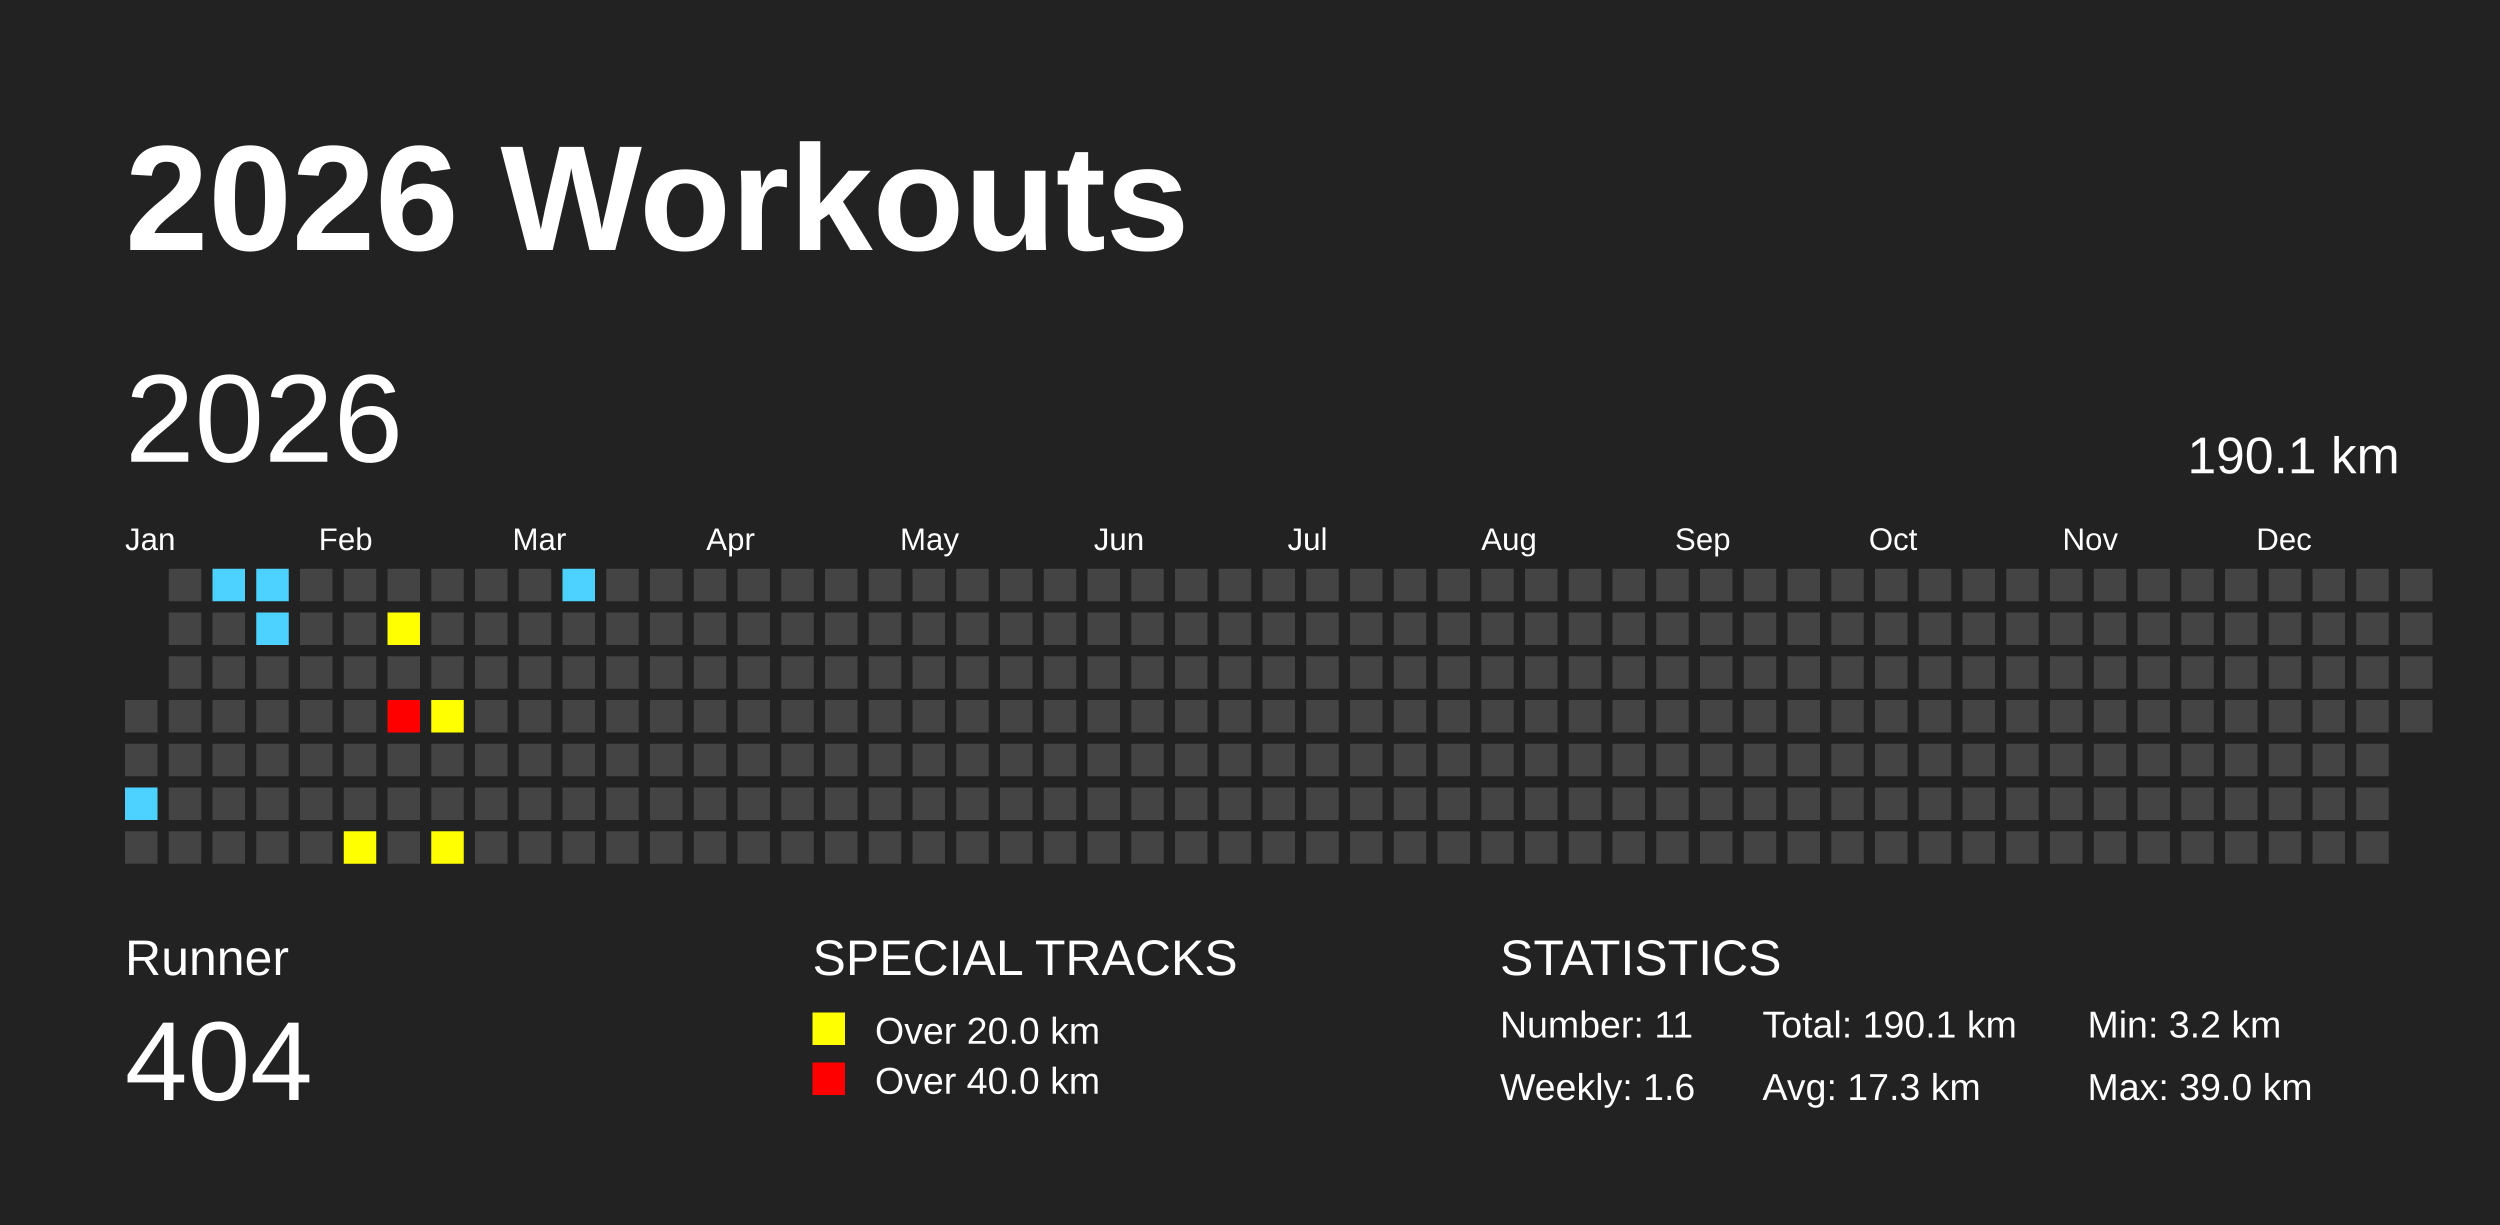
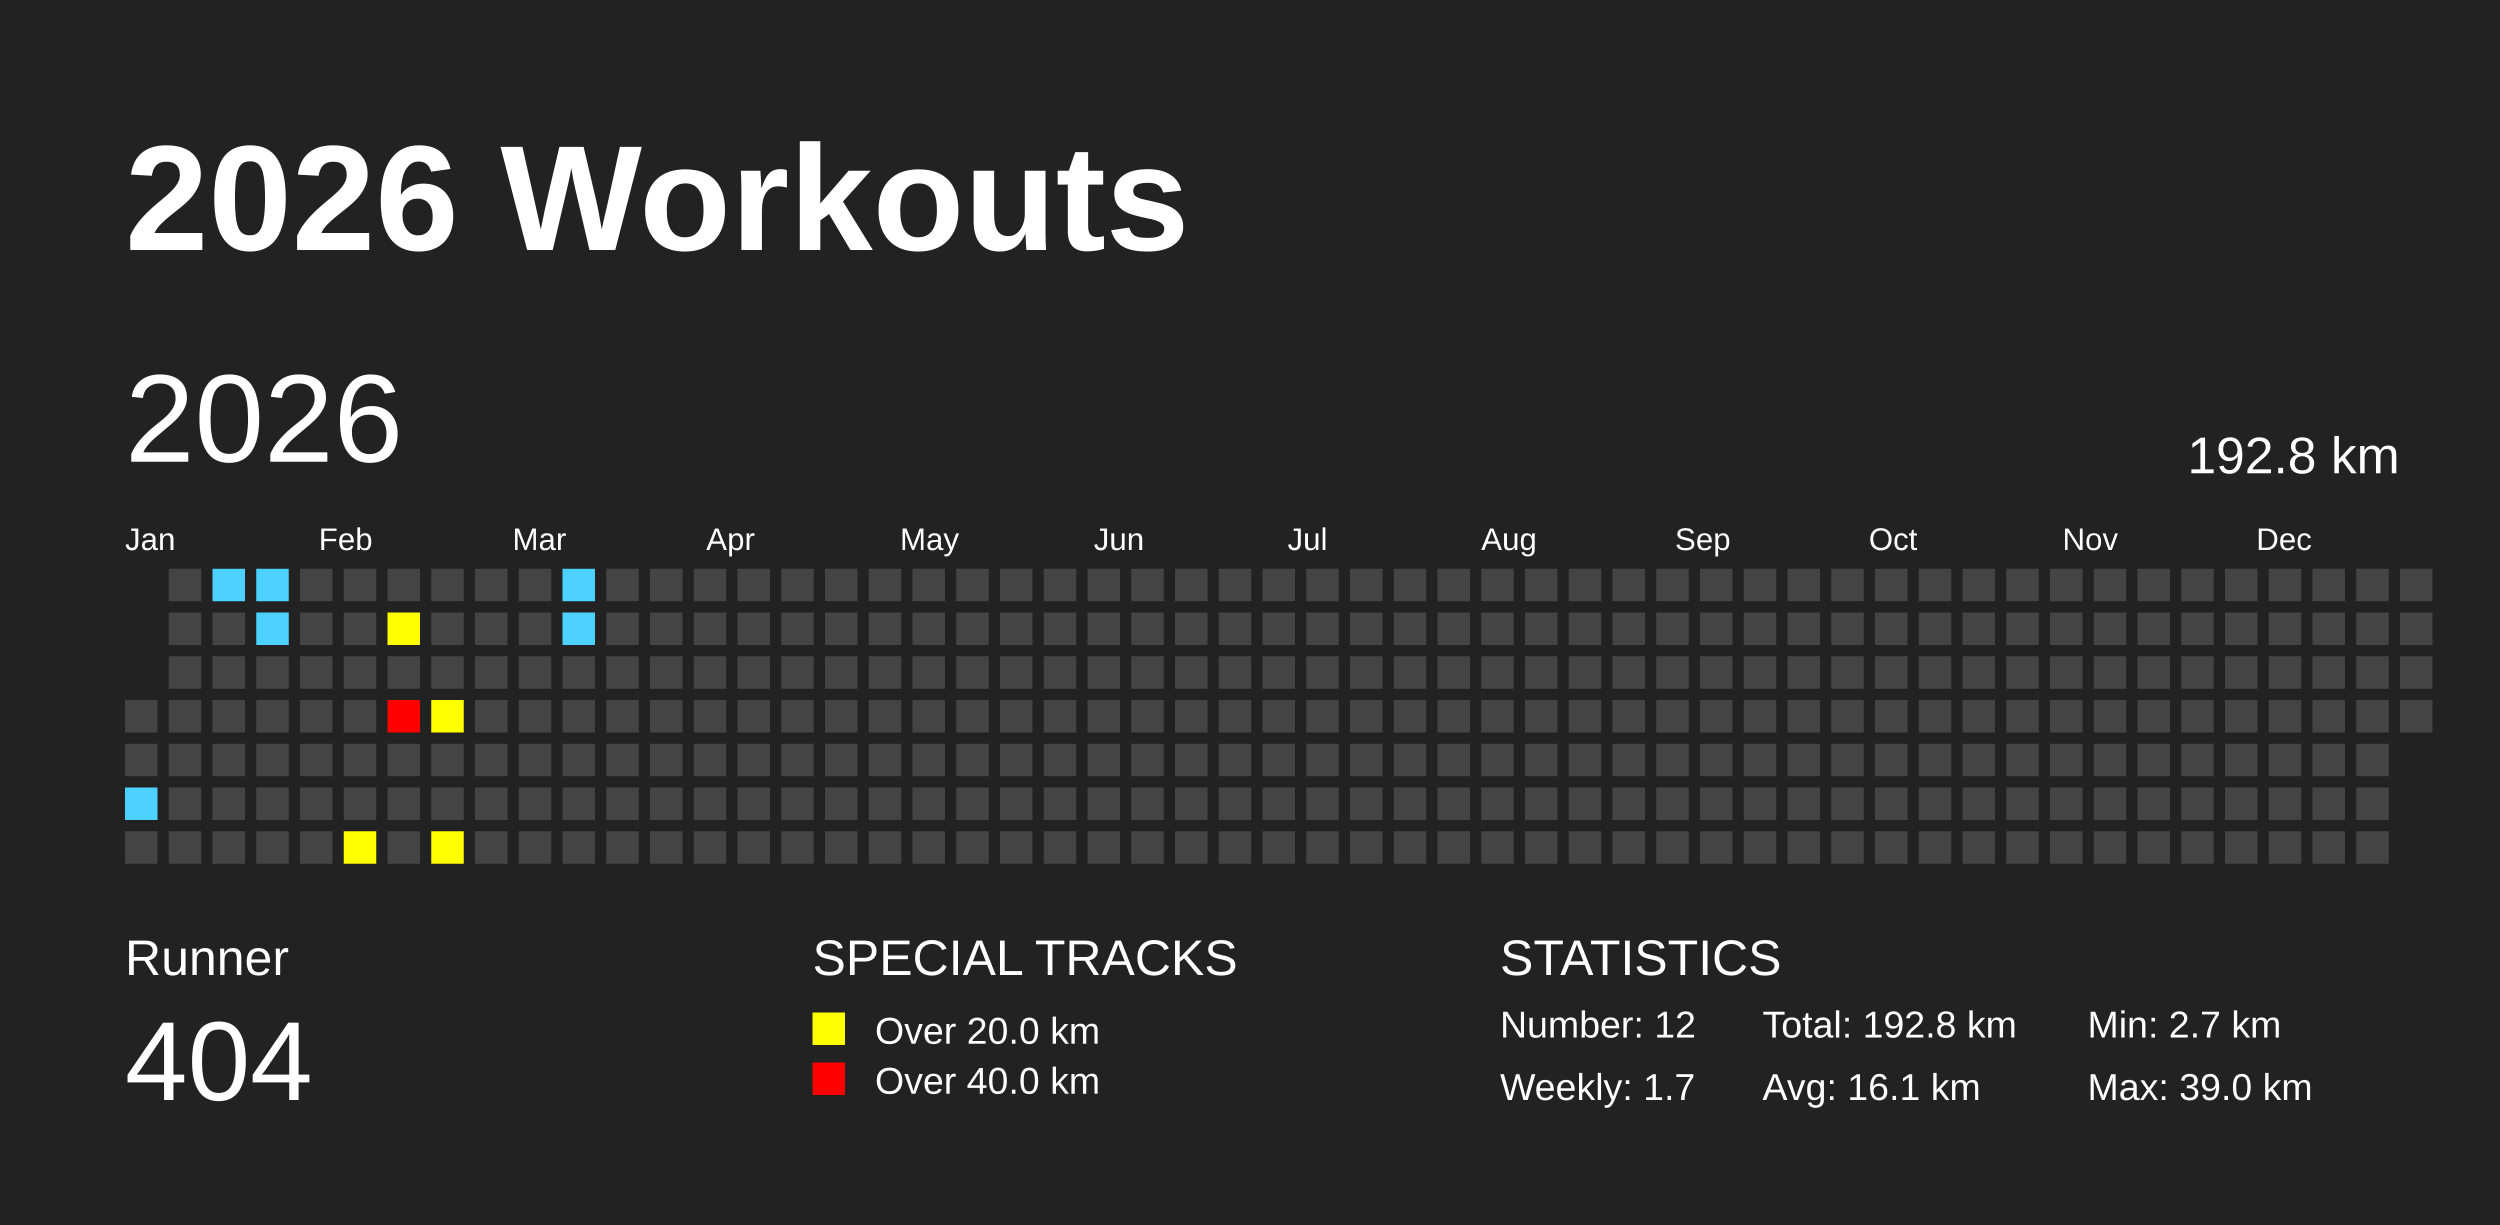
<svg xmlns="http://www.w3.org/2000/svg" baseProfile="full" height="98mm" version="1.1" viewBox="0,0,200,98" width="200mm">
  <defs />
  <rect fill="#222222" height="98" width="200" x="0" y="0" />
  <text fill="#FFFFFF" style="font-size:12px; font-family:Arial; font-weight:bold;" x="10" y="20">2026 Workouts</text>
  <text fill="#FFFFFF" style="font-size:4px; font-family:Arial" x="10" y="78">Runner</text>
  <text fill="#FFFFFF" style="font-size:9px; font-family:Arial" x="10" y="88">404</text>
  <text fill="#FFFFFF" style="font-size:4px; font-family:Arial" x="65" y="78">SPECIAL TRACKS</text>
  <rect fill="yellow" height="2.6" width="2.6" x="65" y="81" />
  <text fill="#FFFFFF" style="font-size:3px; font-family:Arial" x="70" y="83.5">Over 20.0 km</text>
  <rect fill="red" height="2.6" width="2.6" x="65" y="85" />
  <text fill="#FFFFFF" style="font-size:3px; font-family:Arial" x="70" y="87.5">Over 40.0 km</text>
  <text fill="#FFFFFF" style="font-size:4px; font-family:Arial" x="120" y="78">STATISTICS</text>
-   <text fill="#FFFFFF" style="font-size:3px; font-family:Arial" x="120" y="83">Number: 11</text>
-   <text fill="#FFFFFF" style="font-size:3px; font-family:Arial" x="120" y="88">Weekly: 1.6</text>
-   <text fill="#FFFFFF" style="font-size:3px; font-family:Arial" x="141" y="83">Total: 190.1 km</text>
-   <text fill="#FFFFFF" style="font-size:3px; font-family:Arial" x="141" y="88">Avg: 17.3 km</text>
-   <text fill="#FFFFFF" style="font-size:3px; font-family:Arial" x="167" y="83">Min: 3.2 km</text>
+   <text fill="#FFFFFF" style="font-size:3px; font-family:Arial" x="120" y="83">Number: 12</text>
+   <text fill="#FFFFFF" style="font-size:3px; font-family:Arial" x="120" y="88">Weekly: 1.7</text>
+   <text fill="#FFFFFF" style="font-size:3px; font-family:Arial" x="141" y="83">Total: 192.8 km</text>
+   <text fill="#FFFFFF" style="font-size:3px; font-family:Arial" x="141" y="88">Avg: 16.1 km</text>
+   <text fill="#FFFFFF" style="font-size:3px; font-family:Arial" x="167" y="83">Min: 2.7 km</text>
  <text fill="#FFFFFF" style="font-size:3px; font-family:Arial" x="167" y="88">Max: 39.0 km</text>
  <text dominant-baseline="hanging" fill="#FFFFFF" style="font-size:10.0px; font-family:Arial;" x="10" y="30">2026</text>
-   <text dominant-baseline="hanging" fill="#FFFFFF" style="font-size:4.125px; font-family:Arial;" x="175" y="35">190.1 km</text>
+   <text dominant-baseline="hanging" fill="#FFFFFF" style="font-size:4.125px; font-family:Arial;" x="175" y="35">192.8 km</text>
  <text fill="#FFFFFF" style="font-size:2.5px; font-family:Arial" x="10.0" y="44">Jan</text>
  <text fill="#FFFFFF" style="font-size:2.5px; font-family:Arial" x="25.5" y="44">Feb</text>
  <text fill="#FFFFFF" style="font-size:2.5px; font-family:Arial" x="41.0" y="44">Mar</text>
  <text fill="#FFFFFF" style="font-size:2.5px; font-family:Arial" x="56.5" y="44">Apr</text>
  <text fill="#FFFFFF" style="font-size:2.5px; font-family:Arial" x="72.0" y="44">May</text>
  <text fill="#FFFFFF" style="font-size:2.5px; font-family:Arial" x="87.5" y="44">Jun</text>
  <text fill="#FFFFFF" style="font-size:2.5px; font-family:Arial" x="103.0" y="44">Jul</text>
  <text fill="#FFFFFF" style="font-size:2.5px; font-family:Arial" x="118.5" y="44">Aug</text>
  <text fill="#FFFFFF" style="font-size:2.5px; font-family:Arial" x="134.0" y="44">Sep</text>
  <text fill="#FFFFFF" style="font-size:2.5px; font-family:Arial" x="149.5" y="44">Oct</text>
  <text fill="#FFFFFF" style="font-size:2.5px; font-family:Arial" x="165.0" y="44">Nov</text>
  <text fill="#FFFFFF" style="font-size:2.5px; font-family:Arial" x="180.5" y="44">Dec</text>
  <rect fill="#444444" height="2.6" width="2.6" x="10.0" y="56.0" />
  <rect fill="#444444" height="2.6" width="2.6" x="10.0" y="59.5" />
  <rect fill="#4DD2FF" height="2.6" width="2.6" x="10.0" y="63.0" />
  <rect fill="#444444" height="2.6" width="2.6" x="10.0" y="66.5" />
  <rect fill="#444444" height="2.6" width="2.6" x="13.5" y="45.5" />
  <rect fill="#444444" height="2.6" width="2.6" x="13.5" y="49.0" />
  <rect fill="#444444" height="2.6" width="2.6" x="13.5" y="52.5" />
  <rect fill="#444444" height="2.6" width="2.6" x="13.5" y="56.0" />
  <rect fill="#444444" height="2.6" width="2.6" x="13.5" y="59.5" />
  <rect fill="#444444" height="2.6" width="2.6" x="13.5" y="63.0" />
  <rect fill="#444444" height="2.6" width="2.6" x="13.5" y="66.5" />
  <rect fill="#4DD2FF" height="2.6" width="2.6" x="17.0" y="45.5" />
  <rect fill="#444444" height="2.6" width="2.6" x="17.0" y="49.0" />
  <rect fill="#444444" height="2.6" width="2.6" x="17.0" y="52.5" />
  <rect fill="#444444" height="2.6" width="2.6" x="17.0" y="56.0" />
  <rect fill="#444444" height="2.6" width="2.6" x="17.0" y="59.5" />
  <rect fill="#444444" height="2.6" width="2.6" x="17.0" y="63.0" />
  <rect fill="#444444" height="2.6" width="2.6" x="17.0" y="66.5" />
  <rect fill="#4DD2FF" height="2.6" width="2.6" x="20.5" y="45.5" />
  <rect fill="#4DD2FF" height="2.6" width="2.6" x="20.5" y="49.0" />
  <rect fill="#444444" height="2.6" width="2.6" x="20.5" y="52.5" />
  <rect fill="#444444" height="2.6" width="2.6" x="20.5" y="56.0" />
  <rect fill="#444444" height="2.6" width="2.6" x="20.5" y="59.5" />
  <rect fill="#444444" height="2.6" width="2.6" x="20.5" y="63.0" />
  <rect fill="#444444" height="2.6" width="2.6" x="20.5" y="66.5" />
  <rect fill="#444444" height="2.6" width="2.6" x="24.0" y="45.5" />
  <rect fill="#444444" height="2.6" width="2.6" x="24.0" y="49.0" />
  <rect fill="#444444" height="2.6" width="2.6" x="24.0" y="52.5" />
  <rect fill="#444444" height="2.6" width="2.6" x="24.0" y="56.0" />
  <rect fill="#444444" height="2.6" width="2.6" x="24.0" y="59.5" />
  <rect fill="#444444" height="2.6" width="2.6" x="24.0" y="63.0" />
  <rect fill="#444444" height="2.6" width="2.6" x="24.0" y="66.5" />
  <rect fill="#444444" height="2.6" width="2.6" x="27.5" y="45.5" />
  <rect fill="#444444" height="2.6" width="2.6" x="27.5" y="49.0" />
  <rect fill="#444444" height="2.6" width="2.6" x="27.5" y="52.5" />
  <rect fill="#444444" height="2.6" width="2.6" x="27.5" y="56.0" />
  <rect fill="#444444" height="2.6" width="2.6" x="27.5" y="59.5" />
  <rect fill="#444444" height="2.6" width="2.6" x="27.5" y="63.0" />
  <rect fill="yellow" height="2.6" width="2.6" x="27.5" y="66.5" />
  <rect fill="#444444" height="2.6" width="2.6" x="31.0" y="45.5" />
  <rect fill="yellow" height="2.6" width="2.6" x="31.0" y="49.0" />
  <rect fill="#444444" height="2.6" width="2.6" x="31.0" y="52.5" />
  <rect fill="red" height="2.6" width="2.6" x="31.0" y="56.0" />
  <rect fill="#444444" height="2.6" width="2.6" x="31.0" y="59.5" />
  <rect fill="#444444" height="2.6" width="2.6" x="31.0" y="63.0" />
  <rect fill="#444444" height="2.6" width="2.6" x="31.0" y="66.5" />
  <rect fill="#444444" height="2.6" width="2.6" x="34.5" y="45.5" />
  <rect fill="#444444" height="2.6" width="2.6" x="34.5" y="49.0" />
  <rect fill="#444444" height="2.6" width="2.6" x="34.5" y="52.5" />
  <rect fill="yellow" height="2.6" width="2.6" x="34.5" y="56.0" />
  <rect fill="#444444" height="2.6" width="2.6" x="34.5" y="59.5" />
  <rect fill="#444444" height="2.6" width="2.6" x="34.5" y="63.0" />
  <rect fill="yellow" height="2.6" width="2.6" x="34.5" y="66.5" />
  <rect fill="#444444" height="2.6" width="2.6" x="38.0" y="45.5" />
  <rect fill="#444444" height="2.6" width="2.6" x="38.0" y="49.0" />
  <rect fill="#444444" height="2.6" width="2.6" x="38.0" y="52.5" />
  <rect fill="#444444" height="2.6" width="2.6" x="38.0" y="56.0" />
  <rect fill="#444444" height="2.6" width="2.6" x="38.0" y="59.5" />
  <rect fill="#444444" height="2.6" width="2.6" x="38.0" y="63.0" />
  <rect fill="#444444" height="2.6" width="2.6" x="38.0" y="66.5" />
  <rect fill="#444444" height="2.6" width="2.6" x="41.5" y="45.5" />
  <rect fill="#444444" height="2.6" width="2.6" x="41.5" y="49.0" />
  <rect fill="#444444" height="2.6" width="2.6" x="41.5" y="52.5" />
  <rect fill="#444444" height="2.6" width="2.6" x="41.5" y="56.0" />
  <rect fill="#444444" height="2.6" width="2.6" x="41.5" y="59.5" />
  <rect fill="#444444" height="2.6" width="2.6" x="41.5" y="63.0" />
  <rect fill="#444444" height="2.6" width="2.6" x="41.5" y="66.5" />
  <rect fill="#4DD2FF" height="2.6" width="2.6" x="45.0" y="45.5" />
-   <rect fill="#444444" height="2.6" width="2.6" x="45.0" y="49.0" />
+   <rect fill="#4DD2FF" height="2.6" width="2.6" x="45.0" y="49.0" />
  <rect fill="#444444" height="2.6" width="2.6" x="45.0" y="52.5" />
  <rect fill="#444444" height="2.6" width="2.6" x="45.0" y="56.0" />
  <rect fill="#444444" height="2.6" width="2.6" x="45.0" y="59.5" />
  <rect fill="#444444" height="2.6" width="2.6" x="45.0" y="63.0" />
  <rect fill="#444444" height="2.6" width="2.6" x="45.0" y="66.5" />
  <rect fill="#444444" height="2.6" width="2.6" x="48.5" y="45.5" />
  <rect fill="#444444" height="2.6" width="2.6" x="48.5" y="49.0" />
  <rect fill="#444444" height="2.6" width="2.6" x="48.5" y="52.5" />
  <rect fill="#444444" height="2.6" width="2.6" x="48.5" y="56.0" />
  <rect fill="#444444" height="2.6" width="2.6" x="48.5" y="59.5" />
  <rect fill="#444444" height="2.6" width="2.6" x="48.5" y="63.0" />
  <rect fill="#444444" height="2.6" width="2.6" x="48.5" y="66.5" />
  <rect fill="#444444" height="2.6" width="2.6" x="52.0" y="45.5" />
  <rect fill="#444444" height="2.6" width="2.6" x="52.0" y="49.0" />
  <rect fill="#444444" height="2.6" width="2.6" x="52.0" y="52.5" />
  <rect fill="#444444" height="2.6" width="2.6" x="52.0" y="56.0" />
  <rect fill="#444444" height="2.6" width="2.6" x="52.0" y="59.5" />
  <rect fill="#444444" height="2.6" width="2.6" x="52.0" y="63.0" />
  <rect fill="#444444" height="2.6" width="2.6" x="52.0" y="66.5" />
  <rect fill="#444444" height="2.6" width="2.6" x="55.5" y="45.5" />
  <rect fill="#444444" height="2.6" width="2.6" x="55.5" y="49.0" />
  <rect fill="#444444" height="2.6" width="2.6" x="55.5" y="52.5" />
  <rect fill="#444444" height="2.6" width="2.6" x="55.5" y="56.0" />
  <rect fill="#444444" height="2.6" width="2.6" x="55.5" y="59.5" />
  <rect fill="#444444" height="2.6" width="2.6" x="55.5" y="63.0" />
  <rect fill="#444444" height="2.6" width="2.6" x="55.5" y="66.5" />
  <rect fill="#444444" height="2.6" width="2.6" x="59.0" y="45.5" />
  <rect fill="#444444" height="2.6" width="2.6" x="59.0" y="49.0" />
  <rect fill="#444444" height="2.6" width="2.6" x="59.0" y="52.5" />
  <rect fill="#444444" height="2.6" width="2.6" x="59.0" y="56.0" />
  <rect fill="#444444" height="2.6" width="2.6" x="59.0" y="59.5" />
  <rect fill="#444444" height="2.6" width="2.6" x="59.0" y="63.0" />
  <rect fill="#444444" height="2.6" width="2.6" x="59.0" y="66.5" />
  <rect fill="#444444" height="2.6" width="2.6" x="62.5" y="45.5" />
  <rect fill="#444444" height="2.6" width="2.6" x="62.5" y="49.0" />
  <rect fill="#444444" height="2.6" width="2.6" x="62.5" y="52.5" />
  <rect fill="#444444" height="2.6" width="2.6" x="62.5" y="56.0" />
  <rect fill="#444444" height="2.6" width="2.6" x="62.5" y="59.5" />
  <rect fill="#444444" height="2.6" width="2.6" x="62.5" y="63.0" />
  <rect fill="#444444" height="2.6" width="2.6" x="62.5" y="66.5" />
  <rect fill="#444444" height="2.6" width="2.6" x="66.0" y="45.5" />
  <rect fill="#444444" height="2.6" width="2.6" x="66.0" y="49.0" />
  <rect fill="#444444" height="2.6" width="2.6" x="66.0" y="52.5" />
  <rect fill="#444444" height="2.6" width="2.6" x="66.0" y="56.0" />
  <rect fill="#444444" height="2.6" width="2.6" x="66.0" y="59.5" />
  <rect fill="#444444" height="2.6" width="2.6" x="66.0" y="63.0" />
  <rect fill="#444444" height="2.6" width="2.6" x="66.0" y="66.5" />
  <rect fill="#444444" height="2.6" width="2.6" x="69.5" y="45.5" />
  <rect fill="#444444" height="2.6" width="2.6" x="69.5" y="49.0" />
  <rect fill="#444444" height="2.6" width="2.6" x="69.5" y="52.5" />
  <rect fill="#444444" height="2.6" width="2.6" x="69.5" y="56.0" />
  <rect fill="#444444" height="2.6" width="2.6" x="69.5" y="59.5" />
  <rect fill="#444444" height="2.6" width="2.6" x="69.5" y="63.0" />
  <rect fill="#444444" height="2.6" width="2.6" x="69.5" y="66.5" />
  <rect fill="#444444" height="2.6" width="2.6" x="73.0" y="45.5" />
  <rect fill="#444444" height="2.6" width="2.6" x="73.0" y="49.0" />
  <rect fill="#444444" height="2.6" width="2.6" x="73.0" y="52.5" />
  <rect fill="#444444" height="2.6" width="2.6" x="73.0" y="56.0" />
  <rect fill="#444444" height="2.6" width="2.6" x="73.0" y="59.5" />
  <rect fill="#444444" height="2.6" width="2.6" x="73.0" y="63.0" />
  <rect fill="#444444" height="2.6" width="2.6" x="73.0" y="66.5" />
  <rect fill="#444444" height="2.6" width="2.6" x="76.5" y="45.5" />
  <rect fill="#444444" height="2.6" width="2.6" x="76.5" y="49.0" />
  <rect fill="#444444" height="2.6" width="2.6" x="76.5" y="52.5" />
  <rect fill="#444444" height="2.6" width="2.6" x="76.5" y="56.0" />
  <rect fill="#444444" height="2.6" width="2.6" x="76.5" y="59.5" />
  <rect fill="#444444" height="2.6" width="2.6" x="76.5" y="63.0" />
  <rect fill="#444444" height="2.6" width="2.6" x="76.5" y="66.5" />
  <rect fill="#444444" height="2.6" width="2.6" x="80.0" y="45.5" />
  <rect fill="#444444" height="2.6" width="2.6" x="80.0" y="49.0" />
  <rect fill="#444444" height="2.6" width="2.6" x="80.0" y="52.5" />
  <rect fill="#444444" height="2.6" width="2.6" x="80.0" y="56.0" />
  <rect fill="#444444" height="2.6" width="2.6" x="80.0" y="59.5" />
  <rect fill="#444444" height="2.6" width="2.6" x="80.0" y="63.0" />
  <rect fill="#444444" height="2.6" width="2.6" x="80.0" y="66.5" />
  <rect fill="#444444" height="2.6" width="2.6" x="83.5" y="45.5" />
  <rect fill="#444444" height="2.6" width="2.6" x="83.5" y="49.0" />
  <rect fill="#444444" height="2.6" width="2.6" x="83.5" y="52.5" />
  <rect fill="#444444" height="2.6" width="2.6" x="83.5" y="56.0" />
  <rect fill="#444444" height="2.6" width="2.6" x="83.5" y="59.5" />
  <rect fill="#444444" height="2.6" width="2.6" x="83.5" y="63.0" />
  <rect fill="#444444" height="2.6" width="2.6" x="83.5" y="66.5" />
  <rect fill="#444444" height="2.6" width="2.6" x="87.0" y="45.5" />
  <rect fill="#444444" height="2.6" width="2.6" x="87.0" y="49.0" />
  <rect fill="#444444" height="2.6" width="2.6" x="87.0" y="52.5" />
  <rect fill="#444444" height="2.6" width="2.6" x="87.0" y="56.0" />
  <rect fill="#444444" height="2.6" width="2.6" x="87.0" y="59.5" />
  <rect fill="#444444" height="2.6" width="2.6" x="87.0" y="63.0" />
  <rect fill="#444444" height="2.6" width="2.6" x="87.0" y="66.5" />
  <rect fill="#444444" height="2.6" width="2.6" x="90.5" y="45.5" />
  <rect fill="#444444" height="2.6" width="2.6" x="90.5" y="49.0" />
  <rect fill="#444444" height="2.6" width="2.6" x="90.5" y="52.5" />
  <rect fill="#444444" height="2.6" width="2.6" x="90.5" y="56.0" />
  <rect fill="#444444" height="2.6" width="2.6" x="90.5" y="59.5" />
  <rect fill="#444444" height="2.6" width="2.6" x="90.5" y="63.0" />
  <rect fill="#444444" height="2.6" width="2.6" x="90.5" y="66.5" />
  <rect fill="#444444" height="2.6" width="2.6" x="94.0" y="45.5" />
  <rect fill="#444444" height="2.6" width="2.6" x="94.0" y="49.0" />
  <rect fill="#444444" height="2.6" width="2.6" x="94.0" y="52.5" />
  <rect fill="#444444" height="2.6" width="2.6" x="94.0" y="56.0" />
  <rect fill="#444444" height="2.6" width="2.6" x="94.0" y="59.5" />
  <rect fill="#444444" height="2.6" width="2.6" x="94.0" y="63.0" />
  <rect fill="#444444" height="2.6" width="2.6" x="94.0" y="66.5" />
  <rect fill="#444444" height="2.6" width="2.6" x="97.5" y="45.5" />
  <rect fill="#444444" height="2.6" width="2.6" x="97.5" y="49.0" />
  <rect fill="#444444" height="2.6" width="2.6" x="97.5" y="52.5" />
  <rect fill="#444444" height="2.6" width="2.6" x="97.5" y="56.0" />
  <rect fill="#444444" height="2.6" width="2.6" x="97.5" y="59.5" />
  <rect fill="#444444" height="2.6" width="2.6" x="97.5" y="63.0" />
  <rect fill="#444444" height="2.6" width="2.6" x="97.5" y="66.5" />
  <rect fill="#444444" height="2.6" width="2.6" x="101.0" y="45.5" />
  <rect fill="#444444" height="2.6" width="2.6" x="101.0" y="49.0" />
  <rect fill="#444444" height="2.6" width="2.6" x="101.0" y="52.5" />
  <rect fill="#444444" height="2.6" width="2.6" x="101.0" y="56.0" />
  <rect fill="#444444" height="2.6" width="2.6" x="101.0" y="59.5" />
  <rect fill="#444444" height="2.6" width="2.6" x="101.0" y="63.0" />
  <rect fill="#444444" height="2.6" width="2.6" x="101.0" y="66.5" />
  <rect fill="#444444" height="2.6" width="2.6" x="104.5" y="45.5" />
  <rect fill="#444444" height="2.6" width="2.6" x="104.5" y="49.0" />
  <rect fill="#444444" height="2.6" width="2.6" x="104.5" y="52.5" />
  <rect fill="#444444" height="2.6" width="2.6" x="104.5" y="56.0" />
  <rect fill="#444444" height="2.6" width="2.6" x="104.5" y="59.5" />
  <rect fill="#444444" height="2.6" width="2.6" x="104.5" y="63.0" />
  <rect fill="#444444" height="2.6" width="2.6" x="104.5" y="66.5" />
  <rect fill="#444444" height="2.6" width="2.6" x="108.0" y="45.5" />
  <rect fill="#444444" height="2.6" width="2.6" x="108.0" y="49.0" />
  <rect fill="#444444" height="2.6" width="2.6" x="108.0" y="52.5" />
  <rect fill="#444444" height="2.6" width="2.6" x="108.0" y="56.0" />
  <rect fill="#444444" height="2.6" width="2.6" x="108.0" y="59.5" />
  <rect fill="#444444" height="2.6" width="2.6" x="108.0" y="63.0" />
  <rect fill="#444444" height="2.6" width="2.6" x="108.0" y="66.5" />
  <rect fill="#444444" height="2.6" width="2.6" x="111.5" y="45.5" />
  <rect fill="#444444" height="2.6" width="2.6" x="111.5" y="49.0" />
  <rect fill="#444444" height="2.6" width="2.6" x="111.5" y="52.5" />
  <rect fill="#444444" height="2.6" width="2.6" x="111.5" y="56.0" />
  <rect fill="#444444" height="2.6" width="2.6" x="111.5" y="59.5" />
  <rect fill="#444444" height="2.6" width="2.6" x="111.5" y="63.0" />
  <rect fill="#444444" height="2.6" width="2.6" x="111.5" y="66.5" />
  <rect fill="#444444" height="2.6" width="2.6" x="115.0" y="45.5" />
  <rect fill="#444444" height="2.6" width="2.6" x="115.0" y="49.0" />
  <rect fill="#444444" height="2.6" width="2.6" x="115.0" y="52.5" />
  <rect fill="#444444" height="2.6" width="2.6" x="115.0" y="56.0" />
  <rect fill="#444444" height="2.6" width="2.6" x="115.0" y="59.5" />
  <rect fill="#444444" height="2.6" width="2.6" x="115.0" y="63.0" />
  <rect fill="#444444" height="2.6" width="2.6" x="115.0" y="66.5" />
  <rect fill="#444444" height="2.6" width="2.6" x="118.5" y="45.5" />
  <rect fill="#444444" height="2.6" width="2.6" x="118.5" y="49.0" />
  <rect fill="#444444" height="2.6" width="2.6" x="118.5" y="52.5" />
  <rect fill="#444444" height="2.6" width="2.6" x="118.5" y="56.0" />
  <rect fill="#444444" height="2.6" width="2.6" x="118.5" y="59.5" />
  <rect fill="#444444" height="2.6" width="2.6" x="118.5" y="63.0" />
  <rect fill="#444444" height="2.6" width="2.6" x="118.5" y="66.5" />
  <rect fill="#444444" height="2.6" width="2.6" x="122.0" y="45.5" />
  <rect fill="#444444" height="2.6" width="2.6" x="122.0" y="49.0" />
  <rect fill="#444444" height="2.6" width="2.6" x="122.0" y="52.5" />
  <rect fill="#444444" height="2.6" width="2.6" x="122.0" y="56.0" />
  <rect fill="#444444" height="2.6" width="2.6" x="122.0" y="59.5" />
  <rect fill="#444444" height="2.6" width="2.6" x="122.0" y="63.0" />
  <rect fill="#444444" height="2.6" width="2.6" x="122.0" y="66.5" />
  <rect fill="#444444" height="2.6" width="2.6" x="125.5" y="45.5" />
  <rect fill="#444444" height="2.6" width="2.6" x="125.5" y="49.0" />
  <rect fill="#444444" height="2.6" width="2.6" x="125.5" y="52.5" />
  <rect fill="#444444" height="2.6" width="2.6" x="125.5" y="56.0" />
  <rect fill="#444444" height="2.6" width="2.6" x="125.5" y="59.5" />
  <rect fill="#444444" height="2.6" width="2.6" x="125.5" y="63.0" />
  <rect fill="#444444" height="2.6" width="2.6" x="125.5" y="66.5" />
  <rect fill="#444444" height="2.6" width="2.6" x="129.0" y="45.5" />
  <rect fill="#444444" height="2.6" width="2.6" x="129.0" y="49.0" />
  <rect fill="#444444" height="2.6" width="2.6" x="129.0" y="52.5" />
  <rect fill="#444444" height="2.6" width="2.6" x="129.0" y="56.0" />
  <rect fill="#444444" height="2.6" width="2.6" x="129.0" y="59.5" />
  <rect fill="#444444" height="2.6" width="2.6" x="129.0" y="63.0" />
  <rect fill="#444444" height="2.6" width="2.6" x="129.0" y="66.5" />
  <rect fill="#444444" height="2.6" width="2.6" x="132.5" y="45.5" />
  <rect fill="#444444" height="2.6" width="2.6" x="132.5" y="49.0" />
  <rect fill="#444444" height="2.6" width="2.6" x="132.5" y="52.5" />
  <rect fill="#444444" height="2.6" width="2.6" x="132.5" y="56.0" />
  <rect fill="#444444" height="2.6" width="2.6" x="132.5" y="59.5" />
  <rect fill="#444444" height="2.6" width="2.6" x="132.5" y="63.0" />
  <rect fill="#444444" height="2.6" width="2.6" x="132.5" y="66.5" />
  <rect fill="#444444" height="2.6" width="2.6" x="136.0" y="45.5" />
  <rect fill="#444444" height="2.6" width="2.6" x="136.0" y="49.0" />
  <rect fill="#444444" height="2.6" width="2.6" x="136.0" y="52.5" />
  <rect fill="#444444" height="2.6" width="2.6" x="136.0" y="56.0" />
  <rect fill="#444444" height="2.6" width="2.6" x="136.0" y="59.5" />
  <rect fill="#444444" height="2.6" width="2.6" x="136.0" y="63.0" />
  <rect fill="#444444" height="2.6" width="2.6" x="136.0" y="66.5" />
  <rect fill="#444444" height="2.6" width="2.6" x="139.5" y="45.5" />
  <rect fill="#444444" height="2.6" width="2.6" x="139.5" y="49.0" />
  <rect fill="#444444" height="2.6" width="2.6" x="139.5" y="52.5" />
  <rect fill="#444444" height="2.6" width="2.6" x="139.5" y="56.0" />
  <rect fill="#444444" height="2.6" width="2.6" x="139.5" y="59.5" />
  <rect fill="#444444" height="2.6" width="2.6" x="139.5" y="63.0" />
  <rect fill="#444444" height="2.6" width="2.6" x="139.5" y="66.5" />
  <rect fill="#444444" height="2.6" width="2.6" x="143.0" y="45.5" />
  <rect fill="#444444" height="2.6" width="2.6" x="143.0" y="49.0" />
  <rect fill="#444444" height="2.6" width="2.6" x="143.0" y="52.5" />
  <rect fill="#444444" height="2.6" width="2.6" x="143.0" y="56.0" />
  <rect fill="#444444" height="2.6" width="2.6" x="143.0" y="59.5" />
  <rect fill="#444444" height="2.6" width="2.6" x="143.0" y="63.0" />
  <rect fill="#444444" height="2.6" width="2.6" x="143.0" y="66.5" />
  <rect fill="#444444" height="2.6" width="2.6" x="146.5" y="45.5" />
  <rect fill="#444444" height="2.6" width="2.6" x="146.5" y="49.0" />
  <rect fill="#444444" height="2.6" width="2.6" x="146.5" y="52.5" />
  <rect fill="#444444" height="2.6" width="2.6" x="146.5" y="56.0" />
  <rect fill="#444444" height="2.6" width="2.6" x="146.5" y="59.5" />
  <rect fill="#444444" height="2.6" width="2.6" x="146.5" y="63.0" />
  <rect fill="#444444" height="2.6" width="2.6" x="146.5" y="66.5" />
  <rect fill="#444444" height="2.6" width="2.6" x="150.0" y="45.5" />
  <rect fill="#444444" height="2.6" width="2.6" x="150.0" y="49.0" />
  <rect fill="#444444" height="2.6" width="2.6" x="150.0" y="52.5" />
  <rect fill="#444444" height="2.6" width="2.6" x="150.0" y="56.0" />
  <rect fill="#444444" height="2.6" width="2.6" x="150.0" y="59.5" />
  <rect fill="#444444" height="2.6" width="2.6" x="150.0" y="63.0" />
  <rect fill="#444444" height="2.6" width="2.6" x="150.0" y="66.5" />
  <rect fill="#444444" height="2.6" width="2.6" x="153.5" y="45.5" />
  <rect fill="#444444" height="2.6" width="2.6" x="153.5" y="49.0" />
  <rect fill="#444444" height="2.6" width="2.6" x="153.5" y="52.5" />
  <rect fill="#444444" height="2.6" width="2.6" x="153.5" y="56.0" />
  <rect fill="#444444" height="2.6" width="2.6" x="153.5" y="59.5" />
  <rect fill="#444444" height="2.6" width="2.6" x="153.5" y="63.0" />
  <rect fill="#444444" height="2.6" width="2.6" x="153.5" y="66.5" />
  <rect fill="#444444" height="2.6" width="2.6" x="157.0" y="45.5" />
  <rect fill="#444444" height="2.6" width="2.6" x="157.0" y="49.0" />
  <rect fill="#444444" height="2.6" width="2.6" x="157.0" y="52.5" />
  <rect fill="#444444" height="2.6" width="2.6" x="157.0" y="56.0" />
  <rect fill="#444444" height="2.6" width="2.6" x="157.0" y="59.5" />
  <rect fill="#444444" height="2.6" width="2.6" x="157.0" y="63.0" />
  <rect fill="#444444" height="2.6" width="2.6" x="157.0" y="66.5" />
  <rect fill="#444444" height="2.6" width="2.6" x="160.5" y="45.5" />
  <rect fill="#444444" height="2.6" width="2.6" x="160.5" y="49.0" />
  <rect fill="#444444" height="2.6" width="2.6" x="160.5" y="52.5" />
  <rect fill="#444444" height="2.6" width="2.6" x="160.5" y="56.0" />
  <rect fill="#444444" height="2.6" width="2.6" x="160.5" y="59.5" />
  <rect fill="#444444" height="2.6" width="2.6" x="160.5" y="63.0" />
  <rect fill="#444444" height="2.6" width="2.6" x="160.5" y="66.5" />
  <rect fill="#444444" height="2.6" width="2.6" x="164.0" y="45.5" />
  <rect fill="#444444" height="2.6" width="2.6" x="164.0" y="49.0" />
  <rect fill="#444444" height="2.6" width="2.6" x="164.0" y="52.5" />
  <rect fill="#444444" height="2.6" width="2.6" x="164.0" y="56.0" />
  <rect fill="#444444" height="2.6" width="2.6" x="164.0" y="59.5" />
  <rect fill="#444444" height="2.6" width="2.6" x="164.0" y="63.0" />
  <rect fill="#444444" height="2.6" width="2.6" x="164.0" y="66.5" />
  <rect fill="#444444" height="2.6" width="2.6" x="167.5" y="45.5" />
  <rect fill="#444444" height="2.6" width="2.6" x="167.5" y="49.0" />
  <rect fill="#444444" height="2.6" width="2.6" x="167.5" y="52.5" />
  <rect fill="#444444" height="2.6" width="2.6" x="167.5" y="56.0" />
  <rect fill="#444444" height="2.6" width="2.6" x="167.5" y="59.5" />
  <rect fill="#444444" height="2.6" width="2.6" x="167.5" y="63.0" />
  <rect fill="#444444" height="2.6" width="2.6" x="167.5" y="66.5" />
  <rect fill="#444444" height="2.6" width="2.6" x="171.0" y="45.5" />
  <rect fill="#444444" height="2.6" width="2.6" x="171.0" y="49.0" />
  <rect fill="#444444" height="2.6" width="2.6" x="171.0" y="52.5" />
  <rect fill="#444444" height="2.6" width="2.6" x="171.0" y="56.0" />
  <rect fill="#444444" height="2.6" width="2.6" x="171.0" y="59.5" />
  <rect fill="#444444" height="2.6" width="2.6" x="171.0" y="63.0" />
  <rect fill="#444444" height="2.6" width="2.6" x="171.0" y="66.5" />
  <rect fill="#444444" height="2.6" width="2.6" x="174.5" y="45.5" />
  <rect fill="#444444" height="2.6" width="2.6" x="174.5" y="49.0" />
  <rect fill="#444444" height="2.6" width="2.6" x="174.5" y="52.5" />
  <rect fill="#444444" height="2.6" width="2.6" x="174.5" y="56.0" />
  <rect fill="#444444" height="2.6" width="2.6" x="174.5" y="59.5" />
  <rect fill="#444444" height="2.6" width="2.6" x="174.5" y="63.0" />
  <rect fill="#444444" height="2.6" width="2.6" x="174.5" y="66.5" />
  <rect fill="#444444" height="2.6" width="2.6" x="178.0" y="45.5" />
  <rect fill="#444444" height="2.6" width="2.6" x="178.0" y="49.0" />
  <rect fill="#444444" height="2.6" width="2.6" x="178.0" y="52.5" />
  <rect fill="#444444" height="2.6" width="2.6" x="178.0" y="56.0" />
  <rect fill="#444444" height="2.6" width="2.6" x="178.0" y="59.5" />
  <rect fill="#444444" height="2.6" width="2.6" x="178.0" y="63.0" />
  <rect fill="#444444" height="2.6" width="2.6" x="178.0" y="66.5" />
  <rect fill="#444444" height="2.6" width="2.6" x="181.5" y="45.5" />
  <rect fill="#444444" height="2.6" width="2.6" x="181.5" y="49.0" />
  <rect fill="#444444" height="2.6" width="2.6" x="181.5" y="52.5" />
  <rect fill="#444444" height="2.6" width="2.6" x="181.5" y="56.0" />
  <rect fill="#444444" height="2.6" width="2.6" x="181.5" y="59.5" />
  <rect fill="#444444" height="2.6" width="2.6" x="181.5" y="63.0" />
  <rect fill="#444444" height="2.6" width="2.6" x="181.5" y="66.5" />
  <rect fill="#444444" height="2.6" width="2.6" x="185.0" y="45.5" />
  <rect fill="#444444" height="2.6" width="2.6" x="185.0" y="49.0" />
  <rect fill="#444444" height="2.6" width="2.6" x="185.0" y="52.5" />
  <rect fill="#444444" height="2.6" width="2.6" x="185.0" y="56.0" />
  <rect fill="#444444" height="2.6" width="2.6" x="185.0" y="59.5" />
  <rect fill="#444444" height="2.6" width="2.6" x="185.0" y="63.0" />
  <rect fill="#444444" height="2.6" width="2.6" x="185.0" y="66.5" />
  <rect fill="#444444" height="2.6" width="2.6" x="188.5" y="45.5" />
  <rect fill="#444444" height="2.6" width="2.6" x="188.5" y="49.0" />
  <rect fill="#444444" height="2.6" width="2.6" x="188.5" y="52.5" />
  <rect fill="#444444" height="2.6" width="2.6" x="188.5" y="56.0" />
  <rect fill="#444444" height="2.6" width="2.6" x="188.5" y="59.5" />
  <rect fill="#444444" height="2.6" width="2.6" x="188.5" y="63.0" />
  <rect fill="#444444" height="2.6" width="2.6" x="188.5" y="66.5" />
  <rect fill="#444444" height="2.6" width="2.6" x="192.0" y="45.5" />
  <rect fill="#444444" height="2.6" width="2.6" x="192.0" y="49.0" />
  <rect fill="#444444" height="2.6" width="2.6" x="192.0" y="52.5" />
  <rect fill="#444444" height="2.6" width="2.6" x="192.0" y="56.0" />
</svg>
